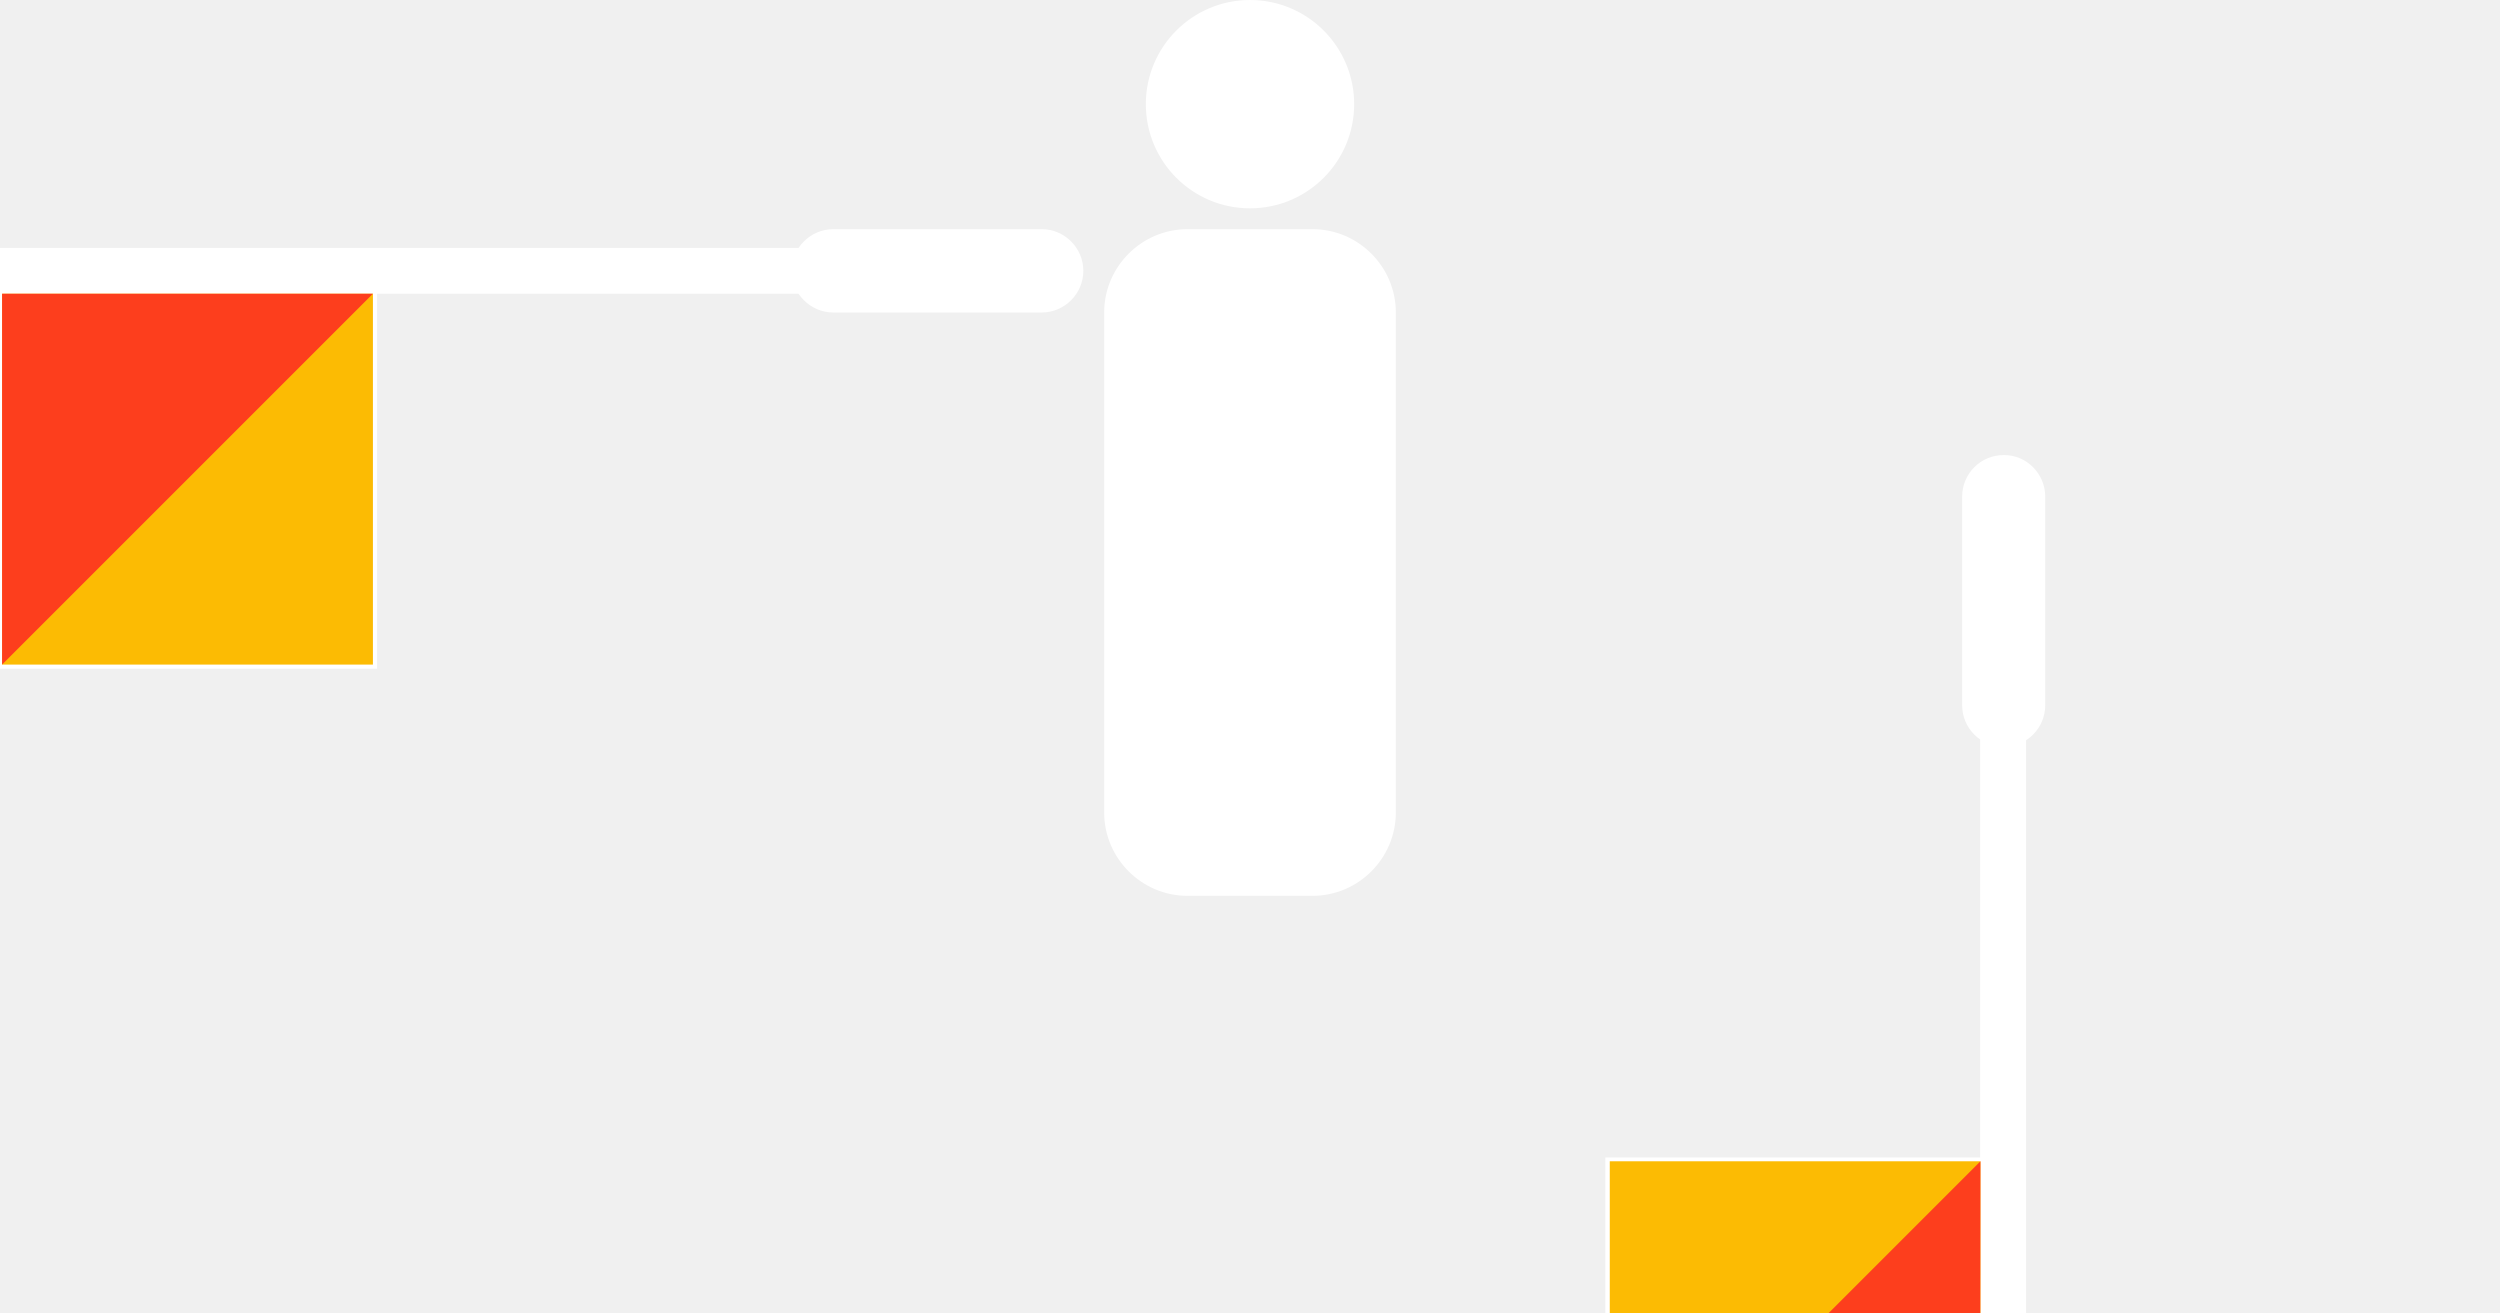
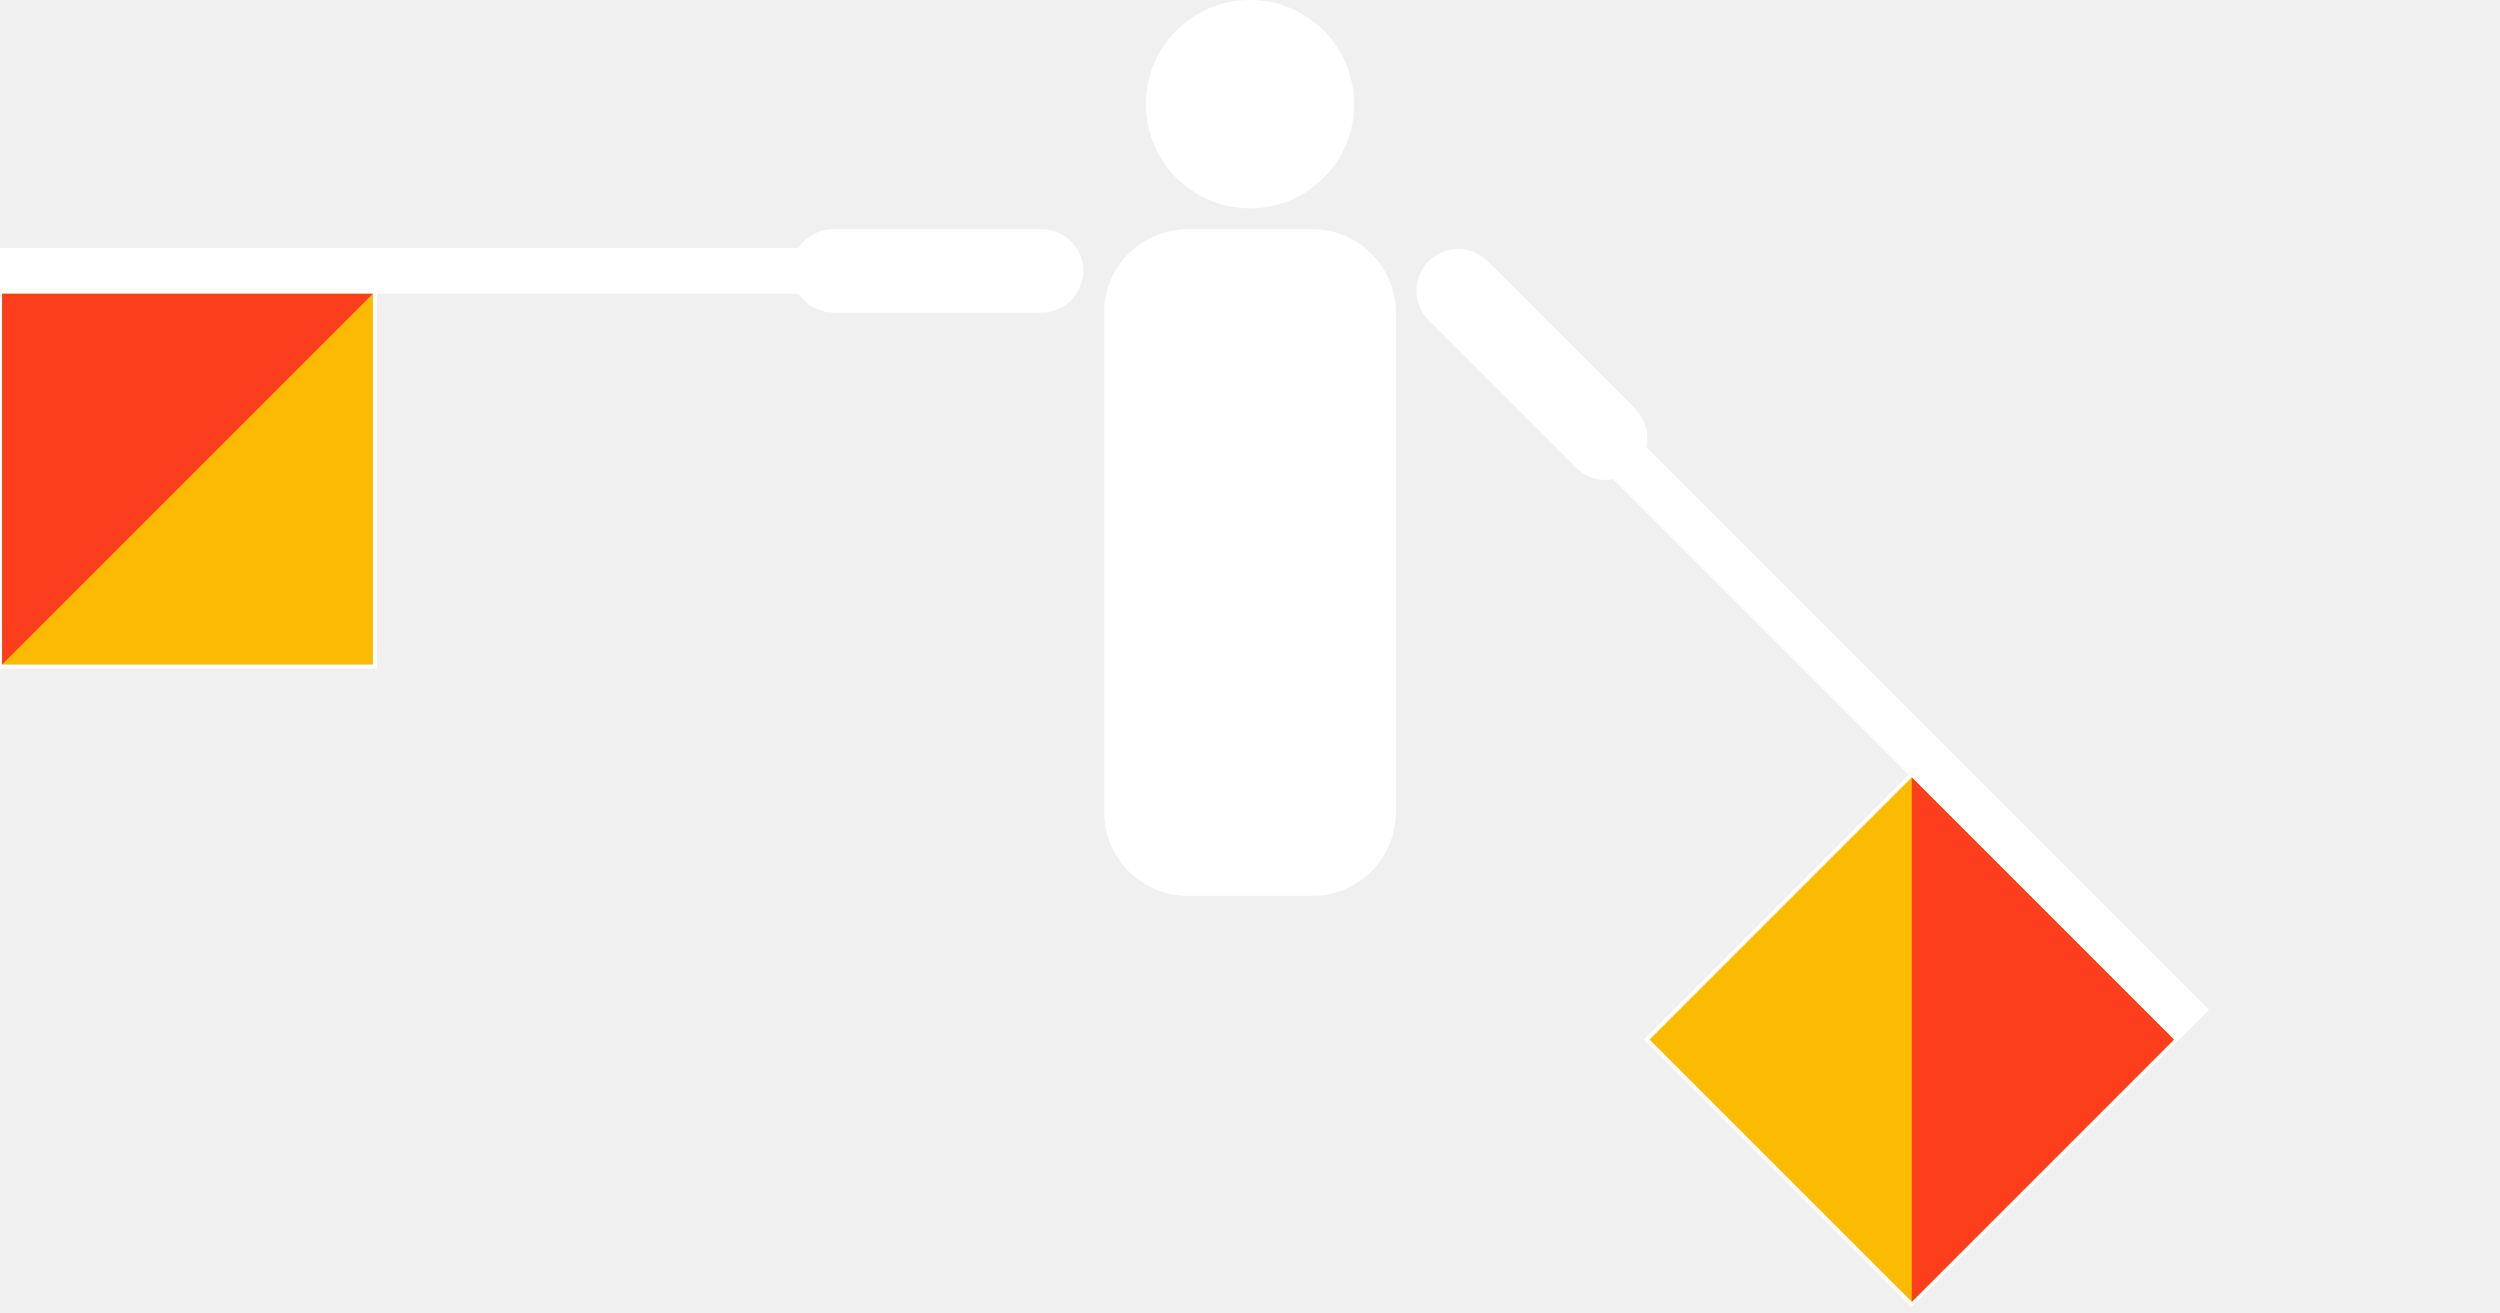
<svg xmlns="http://www.w3.org/2000/svg" version="1.1" id="Layer_1" x="0px" y="0px" viewBox="0 0 600 315" style="enable-background:new 0 0 600 315;" xml:space="preserve">
  <style type="text/css">
	.st0{fill:#FFFFFF;}
	.st1{fill:#FCBB03;}
	.st2{fill:#FD3E1D;}
</style>
  <circle class="st0" cx="300" cy="25" r="25" />
  <path class="st0" d="M285,55h30c11,0,20,9,20,20v120c0,11-9,20-20,20h-30c-11,0-20-9-20-20V75C265,64,274,55,285,55z" />
  <g transform="rotate(45 350,250)">
    <g id="armL">
-       <path class="st0" d="M357.1,57.9l35.4,35.4c3.9,3.9,3.9,10.2,0,14.1l0,0c-3.9,3.9-10.2,3.9-14.1,0l-35.4-35.4    c-3.9-3.9-3.9-10.2,0-14.1l0,0C346.8,54,353.2,54,357.1,57.9z" />
-       <path class="st0" d="M388.5,95.8l141.8,141.8L458.9,309l-64.3-64.3l63.6-63.6l-77.8-77.8L388.5,95.8z" />
-       <path class="st1" d="M458.9,181.7l62.9,62.9l-62.9,62.9L396,244.6L458.9,181.7z" />
-       <path class="st2" d="M458.9,181.7v125.9l62.9-62.9L458.9,181.7z" />
+       <path class="st0" d="M222.5,112.6h50.1c5.5,0,10,4.5,10,10l0,0c0,5.5-4.5,10-10,10l-50.1,0c-5.5,0-10-4.5-10-10l0,0    C212.5,117.1,217,112.6,222.5,112.6z" />
+       <path class="st0" d="M271.5,117.2l200.5,0v101l-90.9,0l0-89.9l-110,0L271.5,117.2z" />
+       <path class="st1" d="M382.1,128.2h89v89h-89L382.1,128.2z" />
+       <path class="st2" d="M382.1,128.2l89,89v-89L382.1,128.2z" />
    </g>
  </g>
  <path class="st0" d="M200,55h50c5.5,0,10,4.5,10,10l0,0c0,5.5-4.5,10-10,10h-50c-5.5,0-10-4.5-10-10l0,0C190,59.5,194.5,55,200,55z" />
  <path class="st0" d="M0,59.5h200.5v11h-110v90h-91L0,59.5z" />
  <path class="st1" d="M0.5,70.5h89v89h-89V70.5z" />
  <path class="st2" d="M0.5,70.5h89l-89,89V70.5z" />
</svg>
